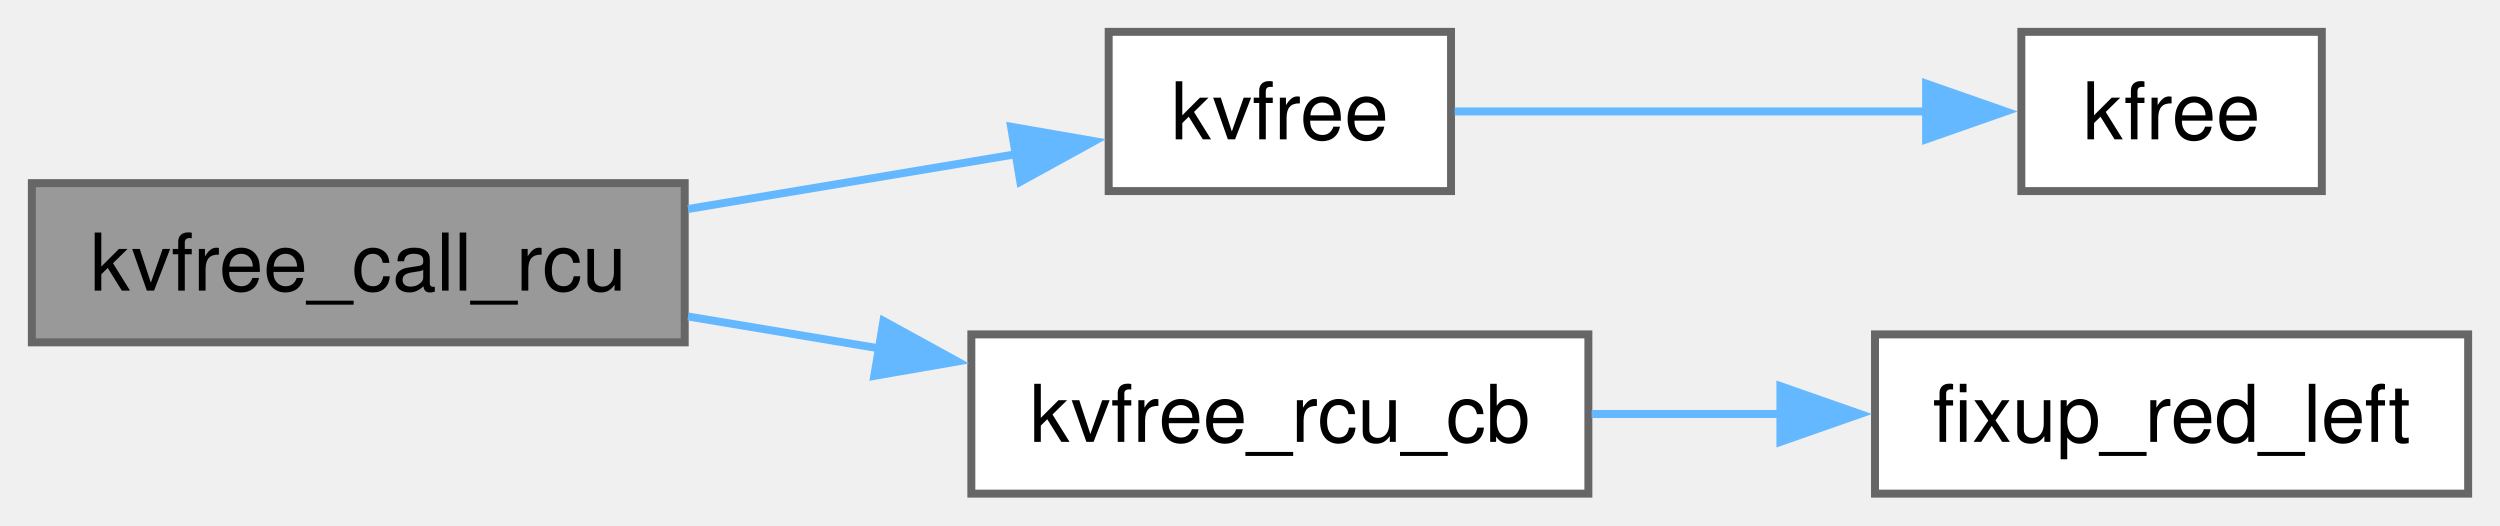
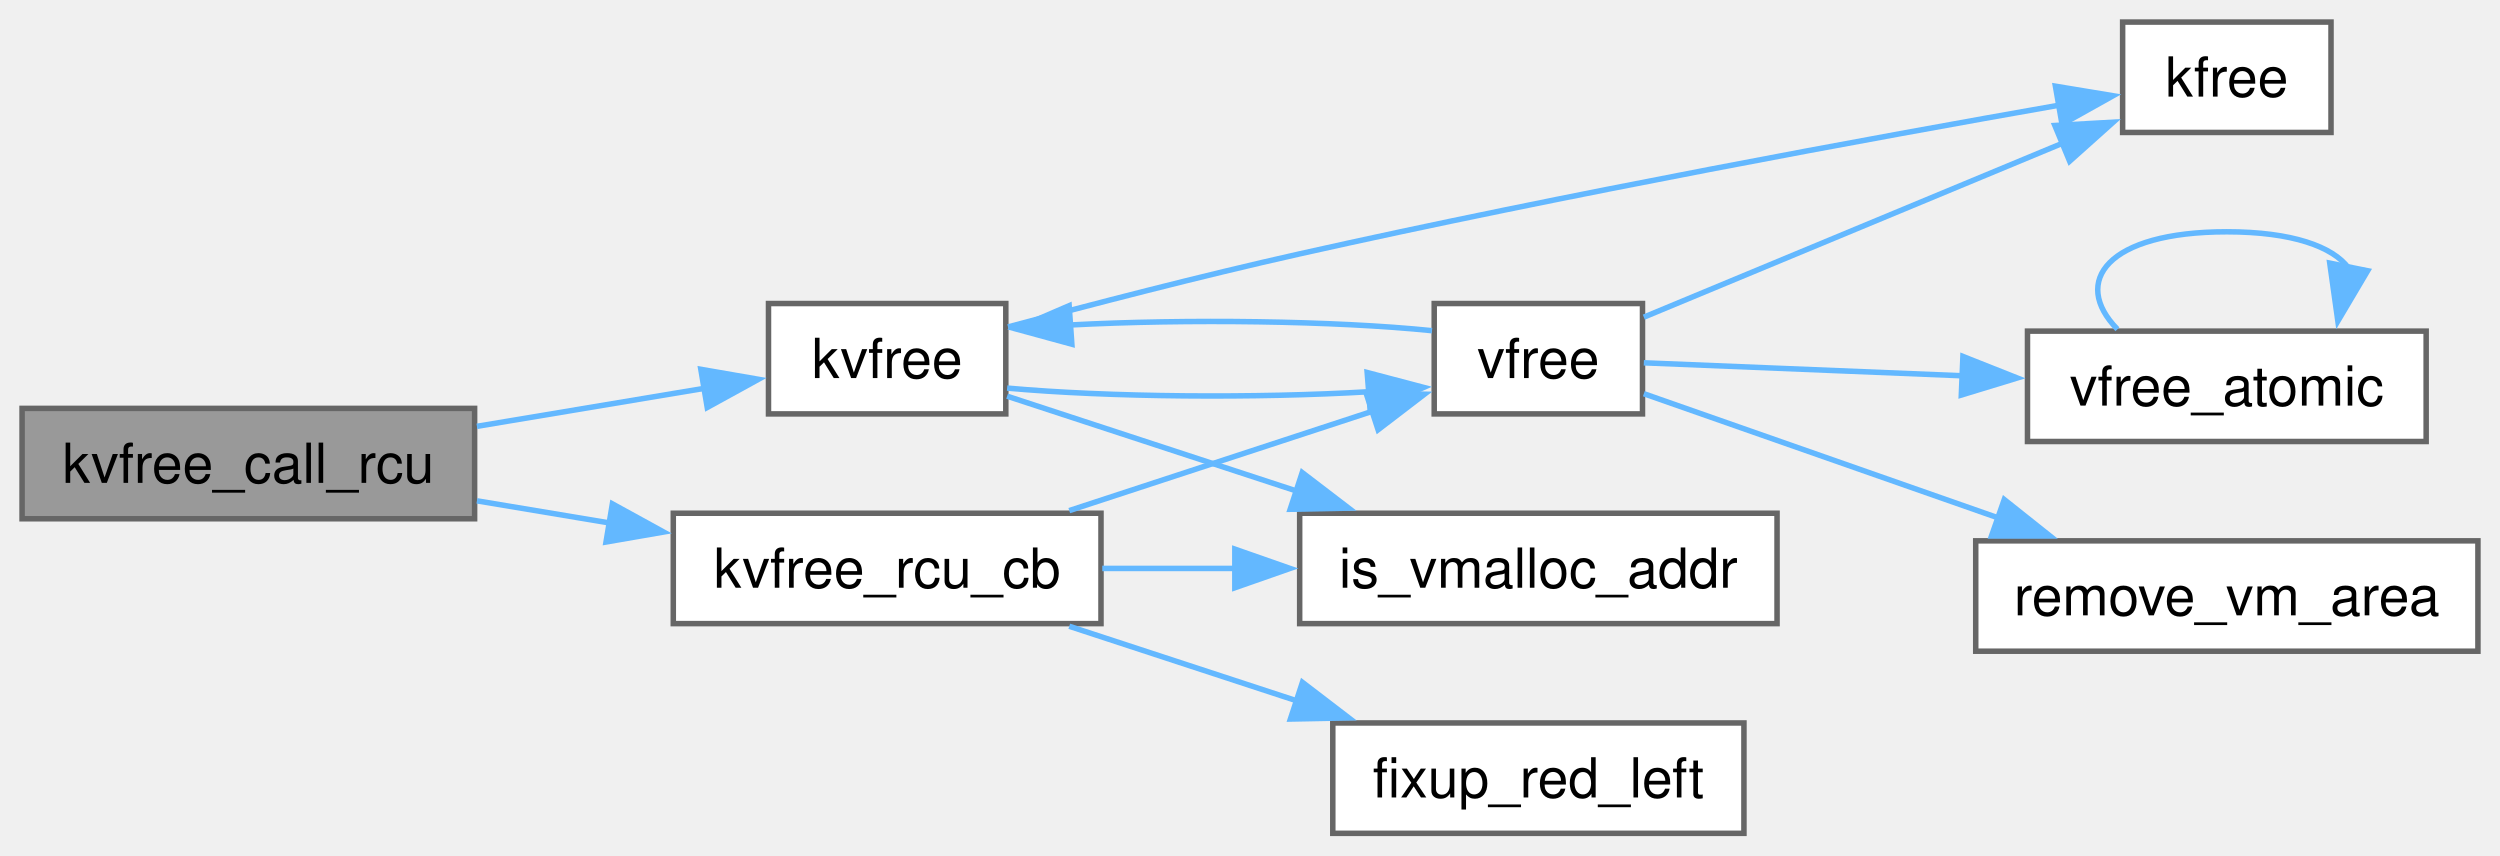
- <svg xmlns="http://www.w3.org/2000/svg" xmlns:xlink="http://www.w3.org/1999/xlink" width="314pt" height="66pt" viewBox="0.00 0.00 314.00 66.00">
-   <g id="graph0" class="graph" transform="scale(1 1) rotate(0) translate(4 62)">
+ <svg xmlns="http://www.w3.org/2000/svg" xmlns:xlink="http://www.w3.org/1999/xlink" width="453pt" height="155pt" viewBox="0.00 0.00 453.00 155.00">
+   <g id="graph0" class="graph" transform="scale(1 1) rotate(0) translate(4 151)">
    <g id="Node000001" class="node">
      <g id="a_Node000001">
        <a xlink:title=" ">
-           <polygon fill="#999999" stroke="#666666" points="82,-39 0,-39 0,-19 82,-19 82,-39" />
-           <text xml:space="preserve" text-anchor="middle" x="41" y="-25.5" font-family="Helvetica,sans-Serif" font-size="10.00">kvfree_call_rcu</text>
+           <polygon fill="#999999" stroke="#666666" points="82,-77 0,-77 0,-57 82,-57 82,-77" />
+           <text xml:space="preserve" text-anchor="middle" x="41" y="-63.5" font-family="Helvetica,sans-Serif" font-size="10.00">kvfree_call_rcu</text>
        </a>
      </g>
    </g>
    <g id="Node000002" class="node">
      <g id="a_Node000002">
        <a xlink:href="slub_8c.html#ac88c4c777e1cffcd536d365ce527ba94" target="_top" xlink:title=" ">
-           <polygon fill="white" stroke="#666666" points="178.25,-58 135.25,-58 135.25,-38 178.25,-38 178.25,-58" />
-           <text xml:space="preserve" text-anchor="middle" x="156.75" y="-44.5" font-family="Helvetica,sans-Serif" font-size="10.00">kvfree</text>
+           <polygon fill="white" stroke="#666666" points="178.25,-96 135.25,-96 135.25,-76 178.25,-76 178.25,-96" />
+           <text xml:space="preserve" text-anchor="middle" x="156.75" y="-82.5" font-family="Helvetica,sans-Serif" font-size="10.00">kvfree</text>
        </a>
      </g>
    </g>
    <g id="edge1_Node000001_Node000002" class="edge">
      <g id="a_edge1_Node000001_Node000002">
        <a xlink:title=" ">
-           <path fill="none" stroke="#63b8ff" d="M82.42,-35.75C96.02,-38.02 110.98,-40.52 123.82,-42.67" />
-           <polygon fill="#63b8ff" stroke="#63b8ff" points="122.99,-46.08 133.43,-44.27 124.15,-39.17 122.99,-46.08" />
+           <path fill="none" stroke="#63b8ff" d="M82.42,-73.75C96.02,-76.02 110.98,-78.52 123.82,-80.67" />
+           <polygon fill="#63b8ff" stroke="#63b8ff" points="122.99,-84.08 133.43,-82.27 124.15,-77.17 122.99,-84.08" />
        </a>
      </g>
    </g>
-     <g id="Node000004" class="node">
-       <g id="a_Node000004">
+     <g id="Node000008" class="node">
+       <g id="a_Node000008">
        <a xlink:href="slub_8c.html#aab67ab42a61b6c5e9839ad29673ab397" target="_top" xlink:title=" ">
-           <polygon fill="white" stroke="#666666" points="195.5,-20 118,-20 118,0 195.5,0 195.5,-20" />
-           <text xml:space="preserve" text-anchor="middle" x="156.75" y="-6.5" font-family="Helvetica,sans-Serif" font-size="10.00">kvfree_rcu_cb</text>
+           <polygon fill="white" stroke="#666666" points="195.5,-58 118,-58 118,-38 195.5,-38 195.5,-58" />
+           <text xml:space="preserve" text-anchor="middle" x="156.75" y="-44.5" font-family="Helvetica,sans-Serif" font-size="10.00">kvfree_rcu_cb</text>
        </a>
      </g>
    </g>
-     <g id="edge3_Node000001_Node000004" class="edge">
-       <g id="a_edge3_Node000001_Node000004">
+     <g id="edge10_Node000001_Node000008" class="edge">
+       <g id="a_edge10_Node000001_Node000008">
        <a xlink:title=" ">
-           <path fill="none" stroke="#63b8ff" d="M82.42,-22.25C90.24,-20.94 98.5,-19.56 106.56,-18.22" />
-           <polygon fill="#63b8ff" stroke="#63b8ff" points="106.96,-21.7 116.25,-16.6 105.81,-14.79 106.96,-21.7" />
+           <path fill="none" stroke="#63b8ff" d="M82.42,-60.25C90.24,-58.94 98.5,-57.56 106.56,-56.22" />
+           <polygon fill="#63b8ff" stroke="#63b8ff" points="106.96,-59.7 116.25,-54.6 105.81,-52.79 106.96,-59.7" />
        </a>
      </g>
    </g>
    <g id="Node000003" class="node">
      <g id="a_Node000003">
-         <a xlink:href="slub_8c.html#a97d9c37b943449ab48e32c6d2499261f" target="_top" xlink:title=" ">
-           <polygon fill="white" stroke="#666666" points="287.62,-58 249.88,-58 249.88,-38 287.62,-38 287.62,-58" />
-           <text xml:space="preserve" text-anchor="middle" x="268.75" y="-44.5" font-family="Helvetica,sans-Serif" font-size="10.00">kfree</text>
+         <a xlink:href="vmalloc_8c.html#a11f4356743c8b35598174fba5035aee5" target="_top" xlink:title=" ">
+           <polygon fill="white" stroke="#666666" points="318,-58 231.5,-58 231.5,-38 318,-38 318,-58" />
+           <text xml:space="preserve" text-anchor="middle" x="274.75" y="-44.5" font-family="Helvetica,sans-Serif" font-size="10.00">is_vmalloc_addr</text>
        </a>
      </g>
    </g>
    <g id="edge2_Node000002_Node000003" class="edge">
      <g id="a_edge2_Node000002_Node000003">
        <a xlink:title=" ">
-           <path fill="none" stroke="#63b8ff" d="M178.7,-48C195.47,-48 219.21,-48 237.96,-48" />
-           <polygon fill="#63b8ff" stroke="#63b8ff" points="237.92,-51.5 247.92,-48 237.92,-44.5 237.92,-51.5" />
+           <path fill="none" stroke="#63b8ff" d="M178.49,-79.21C193.06,-74.43 213.07,-67.88 230.99,-62.01" />
+           <polygon fill="#63b8ff" stroke="#63b8ff" points="231.96,-65.37 240.38,-58.93 229.78,-58.72 231.96,-65.37" />
+         </a>
+       </g>
+     </g>
+     <g id="Node000004" class="node">
+       <g id="a_Node000004">
+         <a xlink:href="slub_8c.html#a97d9c37b943449ab48e32c6d2499261f" target="_top" xlink:title=" ">
+           <polygon fill="white" stroke="#666666" points="418.38,-147 380.62,-147 380.62,-127 418.38,-127 418.38,-147" />
+           <text xml:space="preserve" text-anchor="middle" x="399.5" y="-133.5" font-family="Helvetica,sans-Serif" font-size="10.00">kfree</text>
+         </a>
+       </g>
+     </g>
+     <g id="edge3_Node000002_Node000004" class="edge">
+       <g id="a_edge3_Node000002_Node000004">
+         <a xlink:title=" ">
+           <path fill="none" stroke="#63b8ff" d="M178.65,-91.76C193.37,-95.72 213.57,-100.98 231.5,-105 279.47,-115.76 335.71,-126.07 369.15,-131.95" />
+           <polygon fill="#63b8ff" stroke="#63b8ff" points="368.44,-135.38 378.89,-133.65 369.64,-128.48 368.44,-135.38" />
        </a>
      </g>
    </g>
    <g id="Node000005" class="node">
      <g id="a_Node000005">
-         <a xlink:href="slub_8c.html#a70ca65a76ef553580b08c2809918562e" target="_top" xlink:title=" ">
-           <polygon fill="white" stroke="#666666" points="306,-20 231.5,-20 231.5,0 306,0 306,-20" />
-           <text xml:space="preserve" text-anchor="middle" x="268.75" y="-6.5" font-family="Helvetica,sans-Serif" font-size="10.00">fixup_red_left</text>
+         <a xlink:href="vmalloc_8c.html#a2aeead9450a5b920c65bea908edead23" target="_top" xlink:title=" ">
+           <polygon fill="white" stroke="#666666" points="293.62,-96 255.88,-96 255.88,-76 293.62,-76 293.62,-96" />
+           <text xml:space="preserve" text-anchor="middle" x="274.75" y="-82.5" font-family="Helvetica,sans-Serif" font-size="10.00">vfree</text>
        </a>
      </g>
    </g>
-     <g id="edge4_Node000004_Node000005" class="edge">
-       <g id="a_edge4_Node000004_Node000005">
+     <g id="edge4_Node000002_Node000005" class="edge">
+       <g id="a_edge4_Node000002_Node000005">
        <a xlink:title=" ">
-           <path fill="none" stroke="#63b8ff" d="M195.91,-10C203.59,-10 211.74,-10 219.7,-10" />
-           <polygon fill="#63b8ff" stroke="#63b8ff" points="219.62,-13.5 229.62,-10 219.62,-6.5 219.62,-13.5" />
+           <path fill="none" stroke="#63b8ff" d="M178.49,-80.68C196.79,-79.02 223.68,-78.8 244.23,-80.03" />
+           <polygon fill="#63b8ff" stroke="#63b8ff" points="243.73,-83.5 253.97,-80.8 244.28,-76.53 243.73,-83.5" />
+         </a>
+       </g>
+     </g>
+     <g id="edge6_Node000005_Node000002" class="edge">
+       <g id="a_edge6_Node000005_Node000002">
+         <a xlink:title=" ">
+           <path fill="none" stroke="#63b8ff" d="M255.48,-91.08C237.92,-92.88 210.99,-93.23 189.85,-92.11" />
+           <polygon fill="#63b8ff" stroke="#63b8ff" points="190.22,-88.63 180,-91.42 189.73,-95.61 190.22,-88.63" />
+         </a>
+       </g>
+     </g>
+     <g id="edge5_Node000005_Node000004" class="edge">
+       <g id="a_edge5_Node000005_Node000004">
+         <a xlink:title=" ">
+           <path fill="none" stroke="#63b8ff" d="M293.86,-93.53C313.9,-101.85 346.45,-115.37 369.93,-125.13" />
+           <polygon fill="#63b8ff" stroke="#63b8ff" points="368.34,-128.26 378.92,-128.86 371.02,-121.79 368.34,-128.26" />
+         </a>
+       </g>
+     </g>
+     <g id="Node000006" class="node">
+       <g id="a_Node000006">
+         <a xlink:href="vmalloc_8c.html#ae57ef71b686f9e0fa536cd948632082f" target="_top" xlink:title=" ">
+           <polygon fill="white" stroke="#666666" points="445,-53 354,-53 354,-33 445,-33 445,-53" />
+           <text xml:space="preserve" text-anchor="middle" x="399.5" y="-39.5" font-family="Helvetica,sans-Serif" font-size="10.00">remove_vm_area</text>
+         </a>
+       </g>
+     </g>
+     <g id="edge7_Node000005_Node000006" class="edge">
+       <g id="a_edge7_Node000005_Node000006">
+         <a xlink:title=" ">
+           <path fill="none" stroke="#63b8ff" d="M293.86,-79.66C310.75,-73.74 336.53,-64.71 358.27,-57.09" />
+           <polygon fill="#63b8ff" stroke="#63b8ff" points="359.17,-60.48 367.46,-53.88 356.86,-53.88 359.17,-60.48" />
+         </a>
+       </g>
+     </g>
+     <g id="Node000007" class="node">
+       <g id="a_Node000007">
+         <a xlink:href="vmalloc_8c.html#a876e3efe295a93f23b3dadee17edb49a" target="_top" xlink:title=" ">
+           <polygon fill="white" stroke="#666666" points="435.62,-91 363.38,-91 363.38,-71 435.62,-71 435.62,-91" />
+           <text xml:space="preserve" text-anchor="middle" x="399.5" y="-77.5" font-family="Helvetica,sans-Serif" font-size="10.00">vfree_atomic</text>
+         </a>
+       </g>
+     </g>
+     <g id="edge8_Node000005_Node000007" class="edge">
+       <g id="a_edge8_Node000005_Node000007">
+         <a xlink:title=" ">
+           <path fill="none" stroke="#63b8ff" d="M293.86,-85.26C309.1,-84.64 331.57,-83.73 351.78,-82.9" />
+           <polygon fill="#63b8ff" stroke="#63b8ff" points="351.68,-86.41 361.52,-82.51 351.39,-79.42 351.68,-86.41" />
+         </a>
+       </g>
+     </g>
+     <g id="edge9_Node000007_Node000007" class="edge">
+       <g id="a_edge9_Node000007_Node000007">
+         <a xlink:title=" ">
+           <path fill="none" stroke="#63b8ff" d="M379.68,-91.34C371.21,-99.98 377.81,-109 399.5,-109 411.36,-109 418.71,-106.3 421.55,-102.44" />
+           <polygon fill="#63b8ff" stroke="#63b8ff" points="425.02,-101.94 419.62,-92.82 418.15,-103.32 425.02,-101.94" />
+         </a>
+       </g>
+     </g>
+     <g id="edge12_Node000008_Node000003" class="edge">
+       <g id="a_edge12_Node000008_Node000003">
+         <a xlink:title=" ">
+           <path fill="none" stroke="#63b8ff" d="M195.73,-48C203.46,-48 211.72,-48 219.88,-48" />
+           <polygon fill="#63b8ff" stroke="#63b8ff" points="219.75,-51.5 229.75,-48 219.75,-44.5 219.75,-51.5" />
+         </a>
+       </g>
+     </g>
+     <g id="edge13_Node000008_Node000005" class="edge">
+       <g id="a_edge13_Node000008_Node000005">
+         <a xlink:title=" ">
+           <path fill="none" stroke="#63b8ff" d="M189.75,-58.48C206.97,-64.12 228.04,-71.03 244.77,-76.51" />
+           <polygon fill="#63b8ff" stroke="#63b8ff" points="243.53,-79.78 254.12,-79.57 245.71,-73.13 243.53,-79.78" />
+         </a>
+       </g>
+     </g>
+     <g id="Node000009" class="node">
+       <g id="a_Node000009">
+         <a xlink:href="slub_8c.html#a70ca65a76ef553580b08c2809918562e" target="_top" xlink:title=" ">
+           <polygon fill="white" stroke="#666666" points="312,-20 237.5,-20 237.5,0 312,0 312,-20" />
+           <text xml:space="preserve" text-anchor="middle" x="274.75" y="-6.5" font-family="Helvetica,sans-Serif" font-size="10.00">fixup_red_left</text>
+         </a>
+       </g>
+     </g>
+     <g id="edge11_Node000008_Node000009" class="edge">
+       <g id="a_edge11_Node000008_Node000009">
+         <a xlink:title=" ">
+           <path fill="none" stroke="#63b8ff" d="M189.75,-37.52C202.56,-33.32 217.5,-28.43 231.19,-23.94" />
+           <polygon fill="#63b8ff" stroke="#63b8ff" points="232,-27.36 240.41,-20.92 229.82,-20.71 232,-27.36" />
        </a>
      </g>
    </g>
  </g>
</svg>
